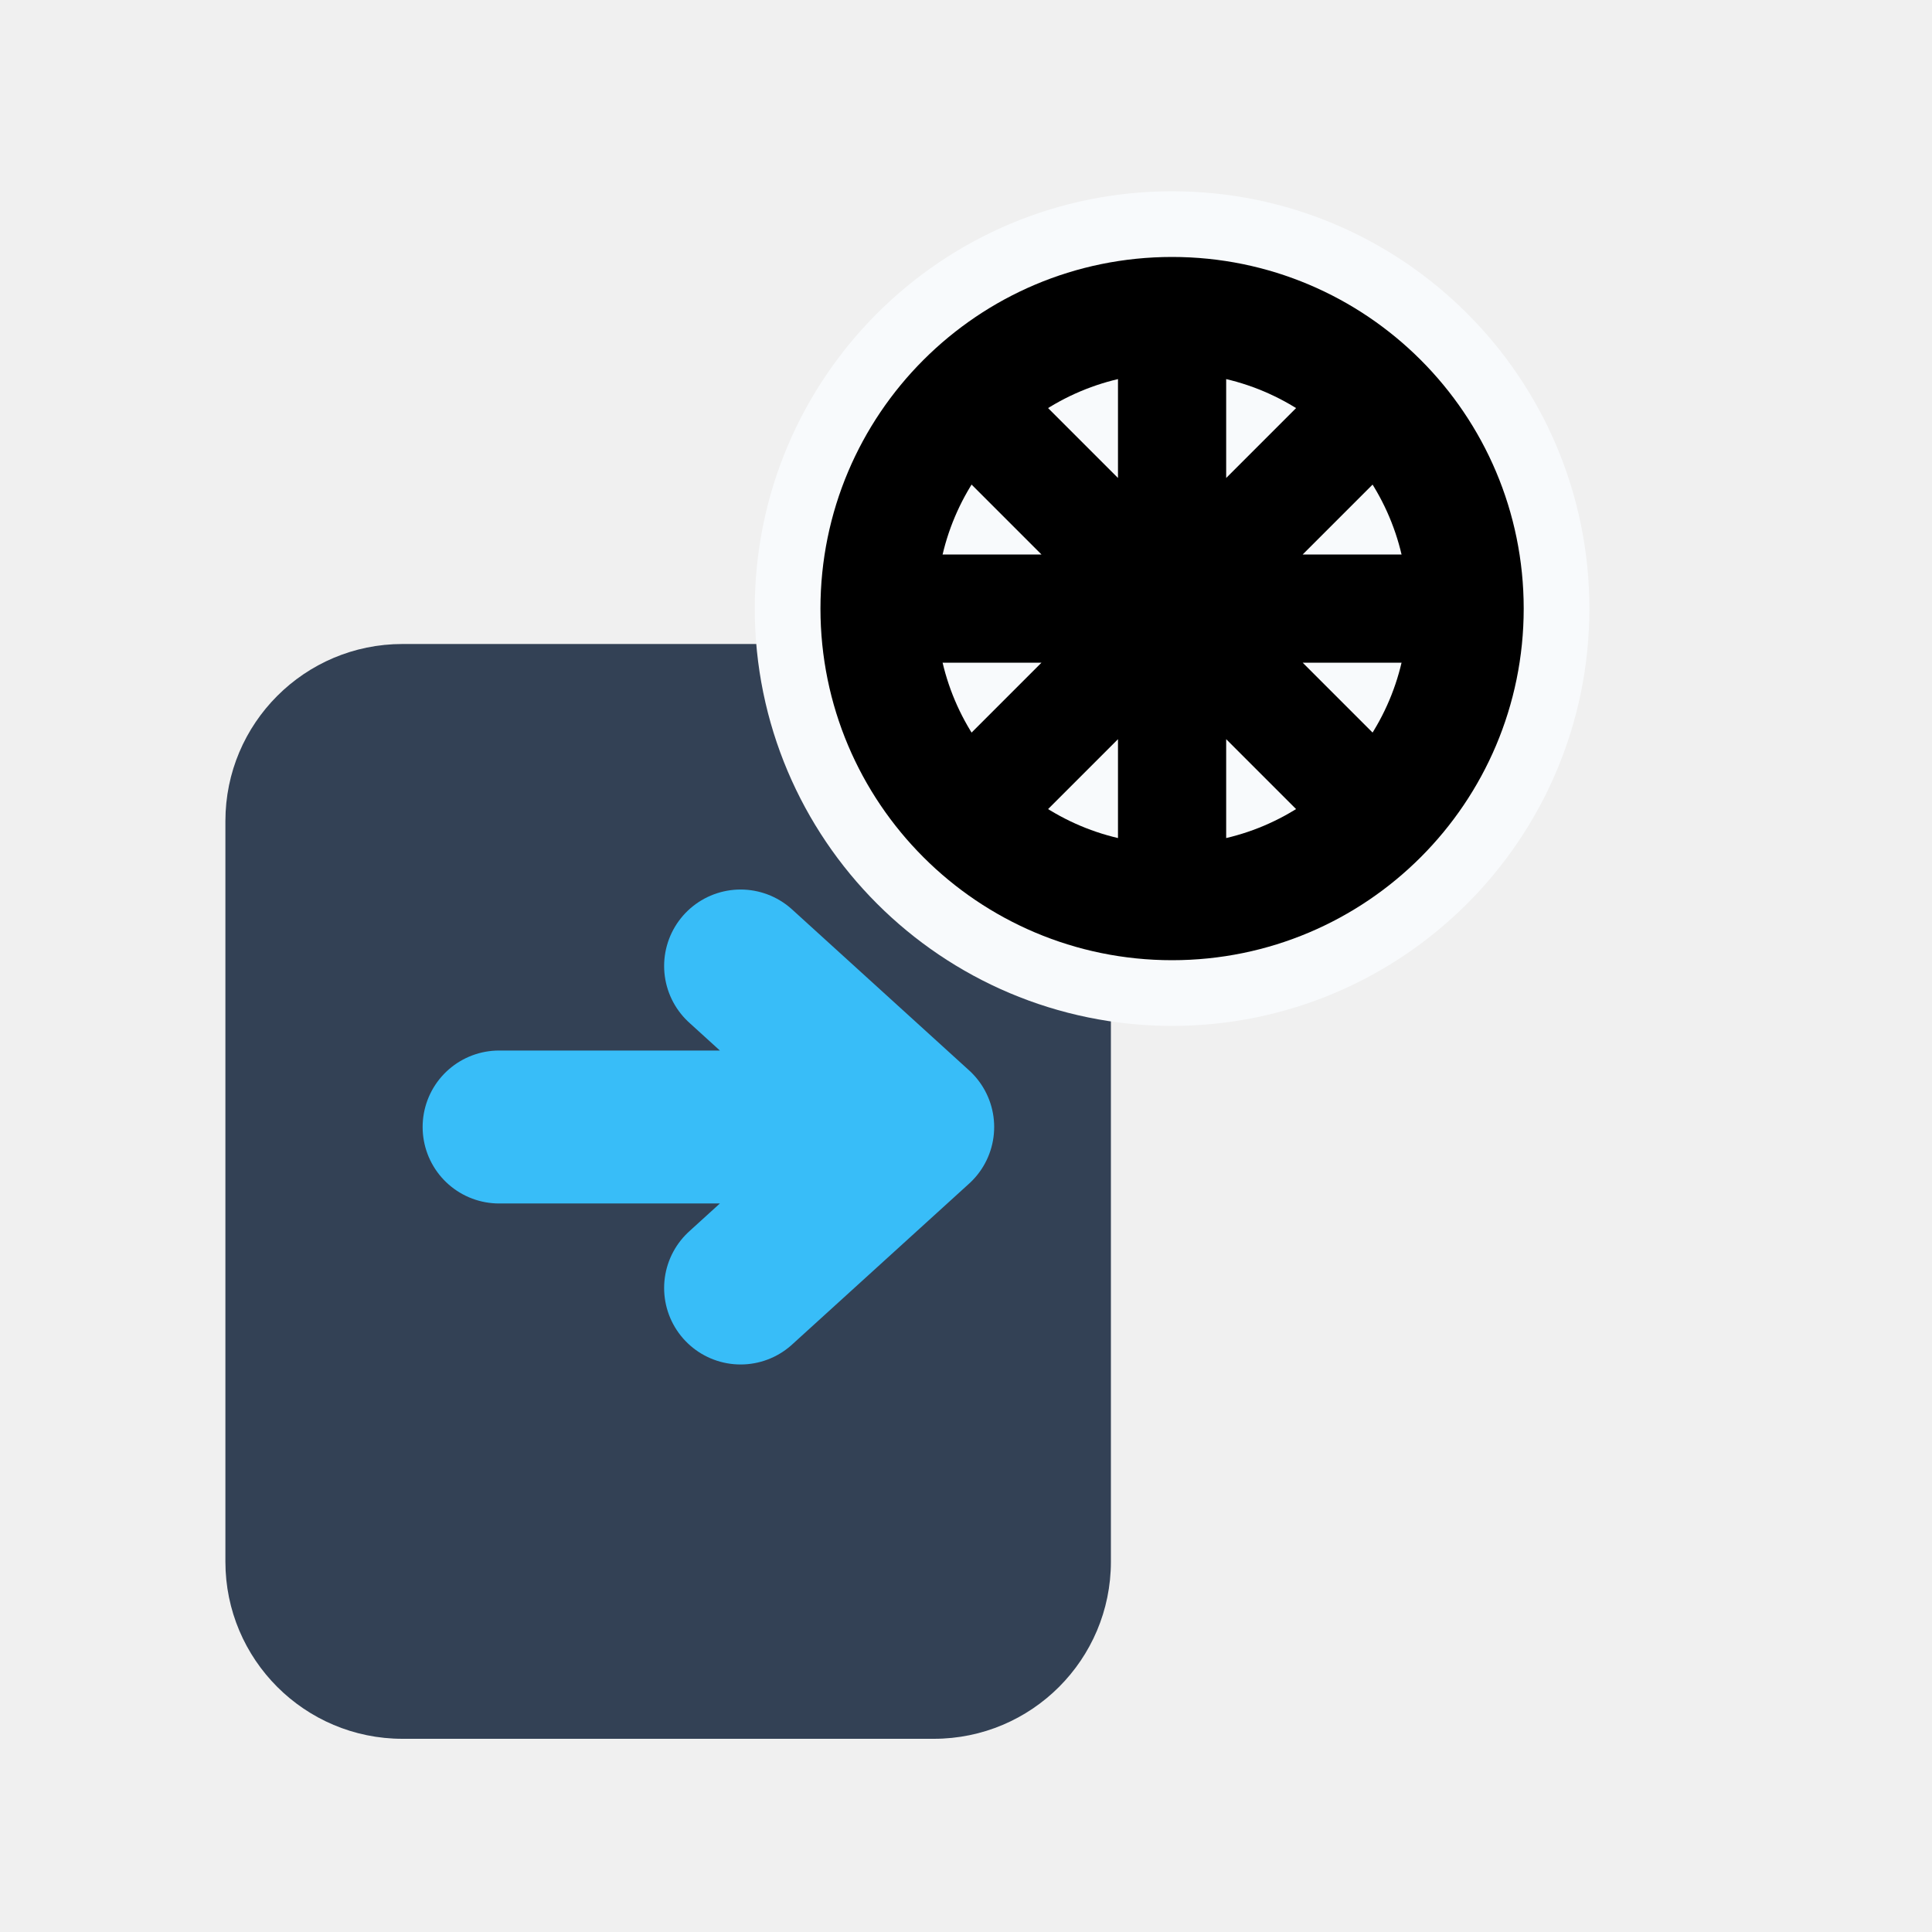
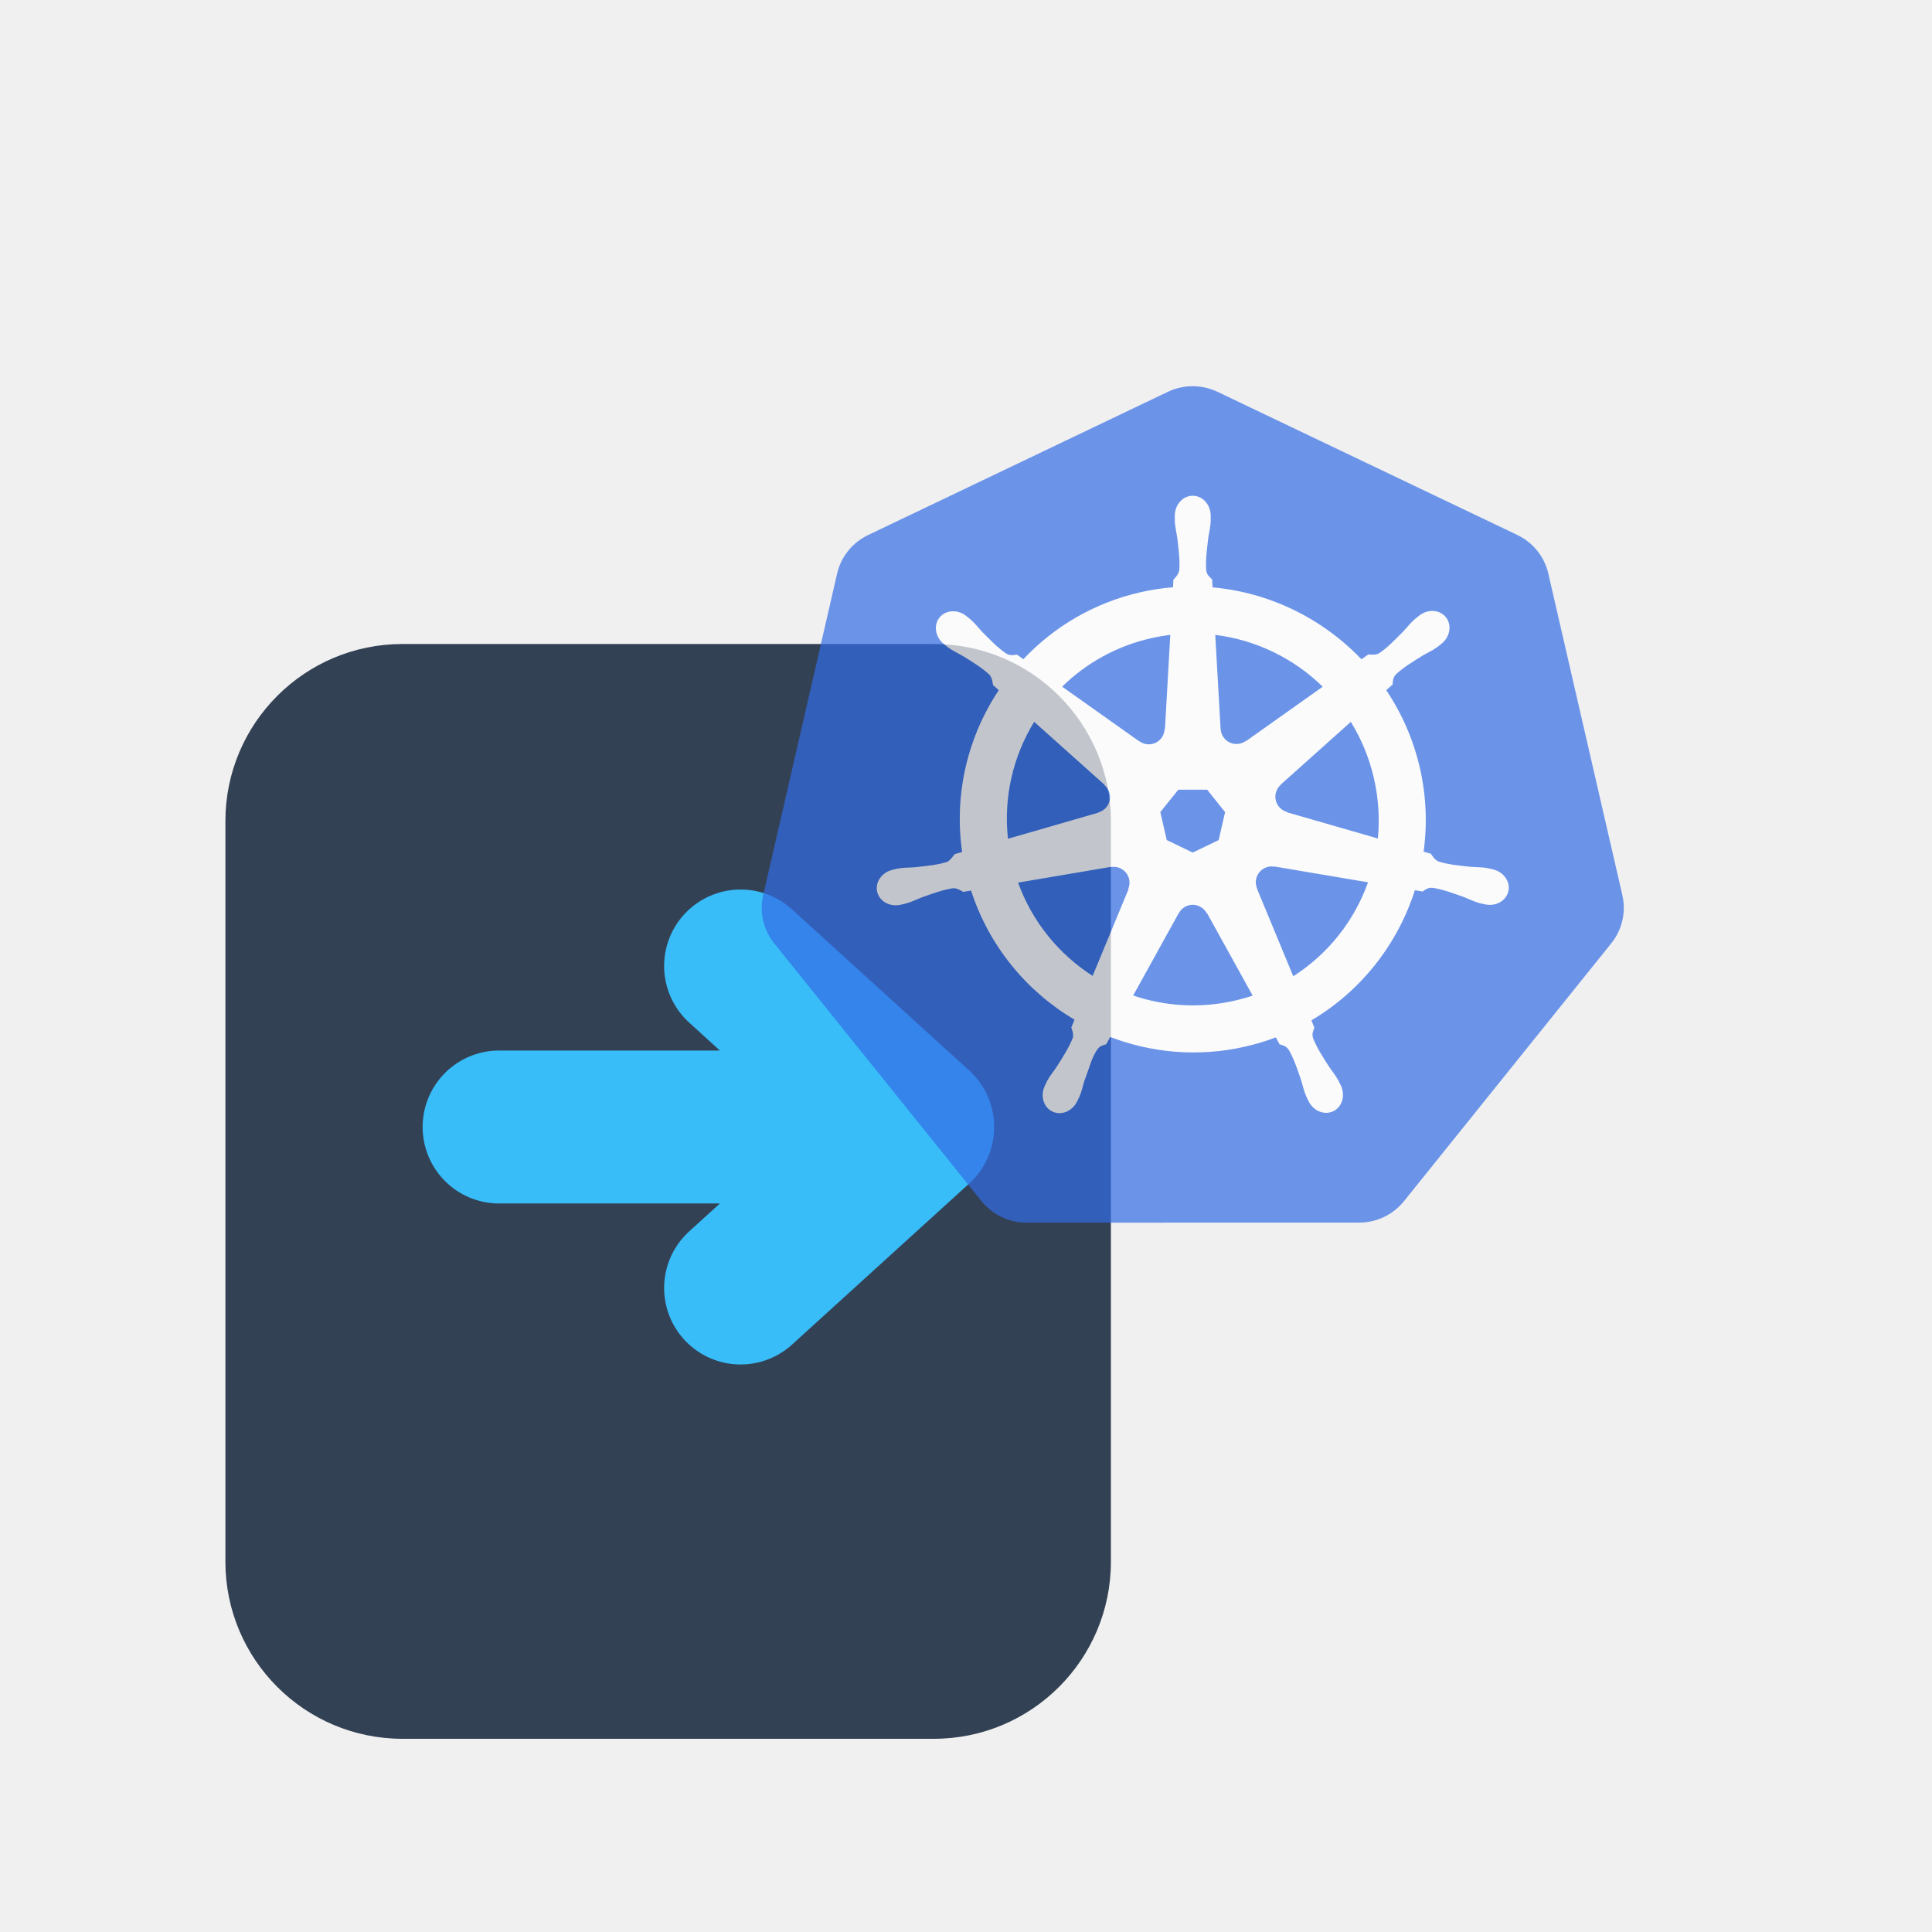
<svg xmlns="http://www.w3.org/2000/svg" viewBox="0 0 24 24" width="24" height="24">
  <g transform="translate(1.2 6.2)">
    <g transform="translate(-2.4 -2.4)">
      <path d="M6.2 4.2h6.6a2.2 2.2 0 0 1 2.2 2.2v9.2a2.2 2.2 0 0 1-2.2 2.2H6.2A2.2 2.2 0 0 1 4 15.6V6.4a2.2 2.2 0 0 1 2.2-2.2Z" fill="#334155" />
      <path d="M7.4 10.2h5M10.4 8.2 12.6 10.2l-2.2 2" fill="none" stroke="#38bdf8" stroke-width="1.9" stroke-linecap="round" stroke-linejoin="round" />
    </g>
  </g>
  <g transform="translate(8.8 1.8)">
-     <g transform="scale(0.48)">
-       <circle cx="12" cy="12" r="7.6" fill="none" stroke="#f8fafc" stroke-width="6.4" />
-       <path d="M12 4.4V19.6M4.4 12h15.2M6.6 6.6l10.8 10.8M17.4 6.6 6.6 17.4" stroke="#f8fafc" stroke-width="6" />
-       <circle cx="12" cy="12" r="7.6" fill="none" stroke="#000" stroke-width="3" />
-       <path d="M12 4.4V19.6M4.4 12h15.2M6.6 6.6l10.8 10.8M17.4 6.6 6.6 17.4" stroke="#000" stroke-width="2.8" />
+     <g opacity="0.7">
+       <g transform="translate(0.35 0.4) scale(0.01455)">
+         <path fill="#326ce5" d="m 386.932,178.598 a 48.93,48.529 0 0 0 -18.751,4.745 L 112.306,305.603 A 48.93,48.529 0 0 0 85.831,338.524 L 22.705,613.15 a 48.93,48.529 0 0 0 6.643,37.208 48.93,48.529 0 0 0 2.782,3.862 L 209.236,874.425 a 48.93,48.529 0 0 0 38.255,18.26 l 284.018,-0.065 a 48.93,48.529 0 0 0 38.255,-18.228 L 746.806,654.154 a 48.93,48.529 0 0 0 9.457,-41.07 L 693.039,338.458 A 48.93,48.529 0 0 0 666.565,305.537 L 410.657,183.343 a 48.93,48.529 0 0 0 -23.725,-4.745 z" />
+         <path fill="#ffffff" d="m 389.467,272.057 c -8.458,8.6e-4 -15.316,7.619 -15.315,17.017 10e-6,0.144 0.029,0.282 0.033,0.425 -0.013,1.277 -0.074,2.815 -0.033,3.927 0.202,5.42 1.383,9.569 2.094,14.563 1.288,10.688 2.368,19.548 1.702,27.783 -0.648,3.105 -2.935,5.945 -4.974,7.919 l -0.36,6.479 c -9.191,0.761 -18.444,2.156 -27.685,4.254 -39.767,9.029 -74.005,29.513 -100.072,57.17 -1.691,-1.154 -4.651,-3.277 -5.531,-3.927 -2.734,0.369 -5.498,1.213 -9.097,-0.884 -6.854,-4.614 -13.096,-10.982 -20.649,-18.653 -3.461,-3.67 -5.967,-7.164 -10.079,-10.701 -0.934,-0.803 -2.359,-1.89 -3.403,-2.716 -3.215,-2.563 -7.006,-3.9 -10.668,-4.025 -4.708,-0.161 -9.24,1.68 -12.206,5.4 -5.273,6.613 -3.585,16.722 3.763,22.58 0.075,0.059 0.154,0.106 0.229,0.164 1.01,0.819 2.246,1.867 3.174,2.553 4.364,3.222 8.349,4.871 12.697,7.429 9.16,5.657 16.753,10.347 22.776,16.002 2.352,2.507 2.763,6.925 3.076,8.836 l 4.909,4.385 c -26.278,39.546 -38.439,88.393 -31.252,138.164 l -6.414,1.865 c -1.69,2.183 -4.079,5.618 -6.578,6.643 -7.88,2.482 -16.749,3.394 -27.456,4.516 -5.027,0.418 -9.364,0.169 -14.693,1.178 -1.173,0.222 -2.807,0.648 -4.091,0.949 -0.045,0.009 -0.086,0.023 -0.131,0.033 -0.07,0.016 -0.162,0.05 -0.229,0.065 -9.027,2.181 -14.826,10.478 -12.959,18.653 1.867,8.177 10.685,13.149 19.766,11.192 0.066,-0.015 0.161,-0.018 0.229,-0.033 0.103,-0.024 0.193,-0.073 0.295,-0.098 1.266,-0.278 2.852,-0.587 3.96,-0.884 5.239,-1.403 9.034,-3.464 13.744,-5.269 10.134,-3.635 18.527,-6.671 26.703,-7.854 3.415,-0.267 7.013,2.107 8.803,3.109 l 6.676,-1.145 c 15.363,47.629 47.557,86.126 88.324,110.282 l -2.782,6.676 c 1.003,2.592 2.108,6.1 1.362,8.66 -2.973,7.709 -8.064,15.845 -13.862,24.916 -2.807,4.191 -5.681,7.443 -8.214,12.239 -0.606,1.148 -1.378,2.91 -1.963,4.123 -3.936,8.422 -1.049,18.122 6.512,21.762 7.609,3.663 17.053,-0.2 21.14,-8.639 0.006,-0.012 0.027,-0.021 0.033,-0.033 0.004,-0.009 -0.004,-0.024 0,-0.033 0.582,-1.196 1.407,-2.769 1.898,-3.894 2.17,-4.971 2.892,-9.231 4.418,-14.039 4.052,-10.179 6.279,-20.859 11.857,-27.514 1.528,-1.822 4.018,-2.523 6.6,-3.215 l 3.469,-6.283 c 35.54,13.642 75.321,17.302 115.06,8.279 9.066,-2.058 17.817,-4.722 26.278,-7.919 0.975,1.729 2.787,5.053 3.272,5.89 2.624,0.854 5.488,1.294 7.821,4.745 4.173,7.13 7.028,15.566 10.505,25.754 1.526,4.808 2.28,9.068 4.451,14.039 0.495,1.133 1.315,2.728 1.898,3.927 4.079,8.466 13.553,12.343 21.173,8.672 7.56,-3.642 10.451,-13.341 6.512,-21.762 -0.585,-1.213 -1.39,-2.976 -1.996,-4.123 -2.534,-4.796 -5.406,-8.016 -8.214,-12.206 -5.799,-9.071 -10.608,-16.606 -13.581,-24.314 -1.243,-3.976 0.21,-6.448 1.178,-9.032 -0.58,-0.665 -1.821,-4.419 -2.553,-6.185 42.367,-25.015 73.616,-64.948 88.291,-111.068 1.982,0.311 5.426,0.921 6.545,1.145 2.303,-1.519 4.421,-3.501 8.574,-3.174 8.177,1.183 16.57,4.22 26.703,7.854 4.71,1.804 8.505,3.899 13.744,5.301 1.107,0.296 2.694,0.573 3.96,0.851 0.102,0.025 0.192,0.075 0.295,0.098 0.068,0.015 0.164,0.018 0.229,0.033 9.082,1.955 17.901,-3.015 19.766,-11.192 1.865,-8.175 -3.931,-16.474 -12.959,-18.653 -1.313,-0.299 -3.175,-0.806 -4.451,-1.047 -5.329,-1.009 -9.667,-0.76 -14.693,-1.178 -10.707,-1.122 -19.576,-2.034 -27.456,-4.516 -3.213,-1.246 -5.499,-5.07 -6.61,-6.643 l -6.185,-1.8 c 3.207,-23.2 2.342,-47.345 -3.207,-71.504 -5.601,-24.384 -15.499,-46.685 -28.7,-66.333 1.587,-1.442 4.583,-4.095 5.432,-4.876 0.248,-2.748 0.035,-5.629 2.88,-8.672 6.023,-5.656 13.617,-10.345 22.776,-16.002 4.348,-2.558 8.367,-4.207 12.73,-7.429 0.987,-0.729 2.334,-1.882 3.371,-2.716 7.346,-5.86 9.038,-15.968 3.763,-22.58 -5.275,-6.612 -15.495,-7.235 -22.842,-1.374 -1.046,0.828 -2.465,1.909 -3.403,2.716 -4.112,3.537 -6.651,7.031 -10.112,10.701 -7.553,7.672 -13.796,14.072 -20.649,18.686 -2.97,1.729 -7.32,1.131 -9.294,1.014 l -5.825,4.156 C 500.273,376.863 455.049,354.595 406.353,350.269 c -0.136,-2.041 -0.315,-5.729 -0.36,-6.839 -1.994,-1.908 -4.402,-3.536 -5.007,-7.658 -0.666,-8.235 0.446,-17.095 1.734,-27.783 0.711,-4.994 1.893,-9.142 2.094,-14.563 0.046,-1.232 -0.028,-3.02 -0.033,-4.352 -10e-4,-9.398 -6.857,-17.018 -15.315,-17.017 z m -19.177,118.791 -4.549,80.339 -0.327,0.164 c -0.305,7.187 -6.22,12.926 -13.483,12.926 -2.975,0 -5.721,-0.955 -7.952,-2.585 l -0.131,0.065 -65.875,-46.698 c 20.246,-19.908 46.142,-34.621 75.987,-41.397 5.452,-1.238 10.901,-2.156 16.33,-2.814 z m 38.386,0 c 34.844,4.285 67.067,20.063 91.76,44.244 l -65.45,46.404 -0.229,-0.098 c -5.809,4.243 -13.994,3.19 -18.522,-2.487 -1.855,-2.326 -2.828,-5.06 -2.945,-7.821 l -0.066,-0.033 z m -154.592,74.22 60.148,53.8 -0.065,0.327 c 5.429,4.72 6.23,12.91 1.702,18.588 -1.855,2.326 -4.338,3.886 -7.003,4.614 l -0.065,0.262 -77.1,22.253 c -3.924,-35.882 4.533,-70.763 22.384,-99.843 z m 270.339,0.033 c 8.937,14.485 15.704,30.664 19.733,48.204 3.98,17.329 4.979,34.627 3.338,51.345 l -77.492,-22.318 -0.065,-0.327 c -6.939,-1.897 -11.204,-8.955 -9.588,-16.035 0.662,-2.9 2.201,-5.354 4.287,-7.167 l -0.033,-0.164 59.821,-53.538 z M 377.13,523.023 h 24.642 l 15.315,19.144 -5.498,23.889 -22.122,10.636 -22.187,-10.668 -5.498,-23.889 z m 78.998,65.515 c 1.047,-0.053 2.09,0.042 3.109,0.229 l 0.131,-0.164 79.75,13.483 c -11.671,32.791 -34.005,61.198 -63.846,80.208 l -30.958,-74.776 0.098,-0.131 c -2.844,-6.608 0.002,-14.357 6.545,-17.508 1.675,-0.807 3.425,-1.254 5.171,-1.342 z m -133.942,0.327 c 6.086,0.085 11.545,4.309 12.959,10.505 0.662,2.9 0.34,5.774 -0.753,8.312 l 0.229,0.295 -30.63,74.023 C 275.352,663.623 252.542,636.108 240.341,602.348 l 79.063,-13.417 0.131,0.164 c 0.884,-0.163 1.781,-0.241 2.651,-0.229 z m 66.791,32.43 c 2.12,-0.078 4.271,0.357 6.316,1.342 2.68,1.291 4.751,3.323 6.054,5.76 h 0.295 l 38.975,70.424 c -5.058,1.696 -10.258,3.145 -15.577,4.352 -29.808,6.768 -59.521,4.717 -86.426,-4.451 l 38.877,-70.293 h 0.065 c 2.333,-4.361 6.757,-6.963 11.421,-7.134 z" />
+       </g>
    </g>
  </g>
</svg>
